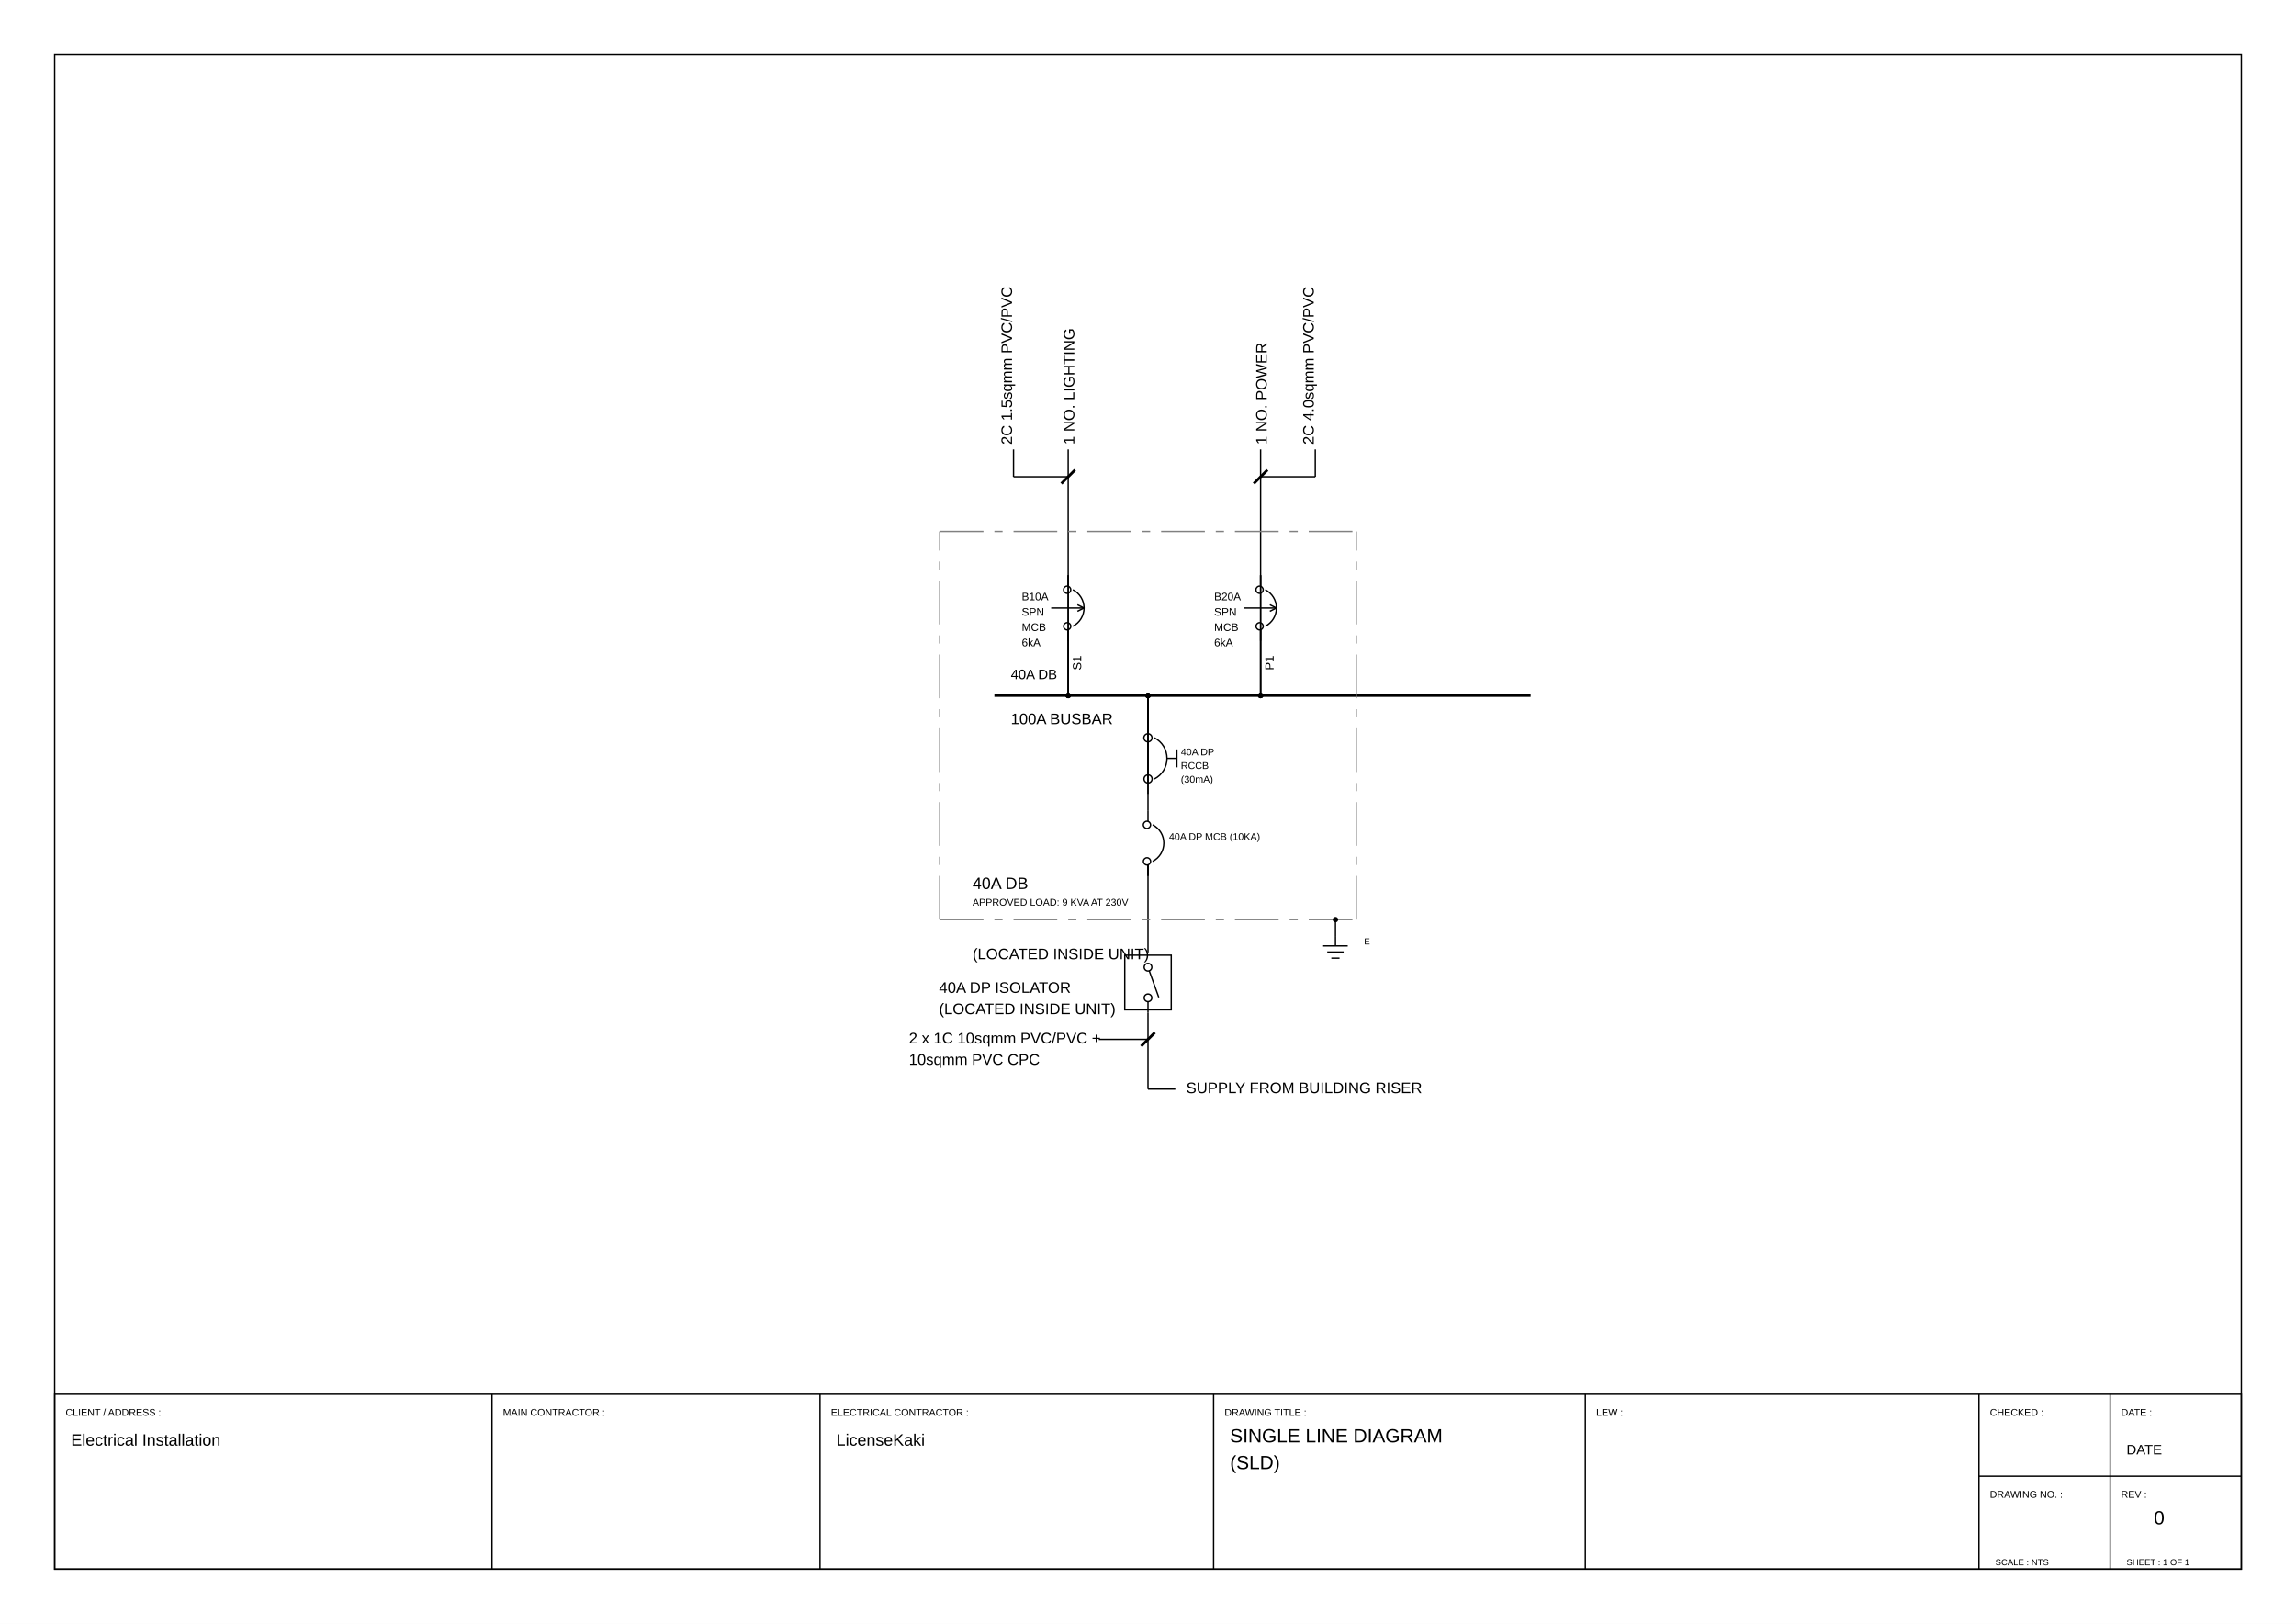
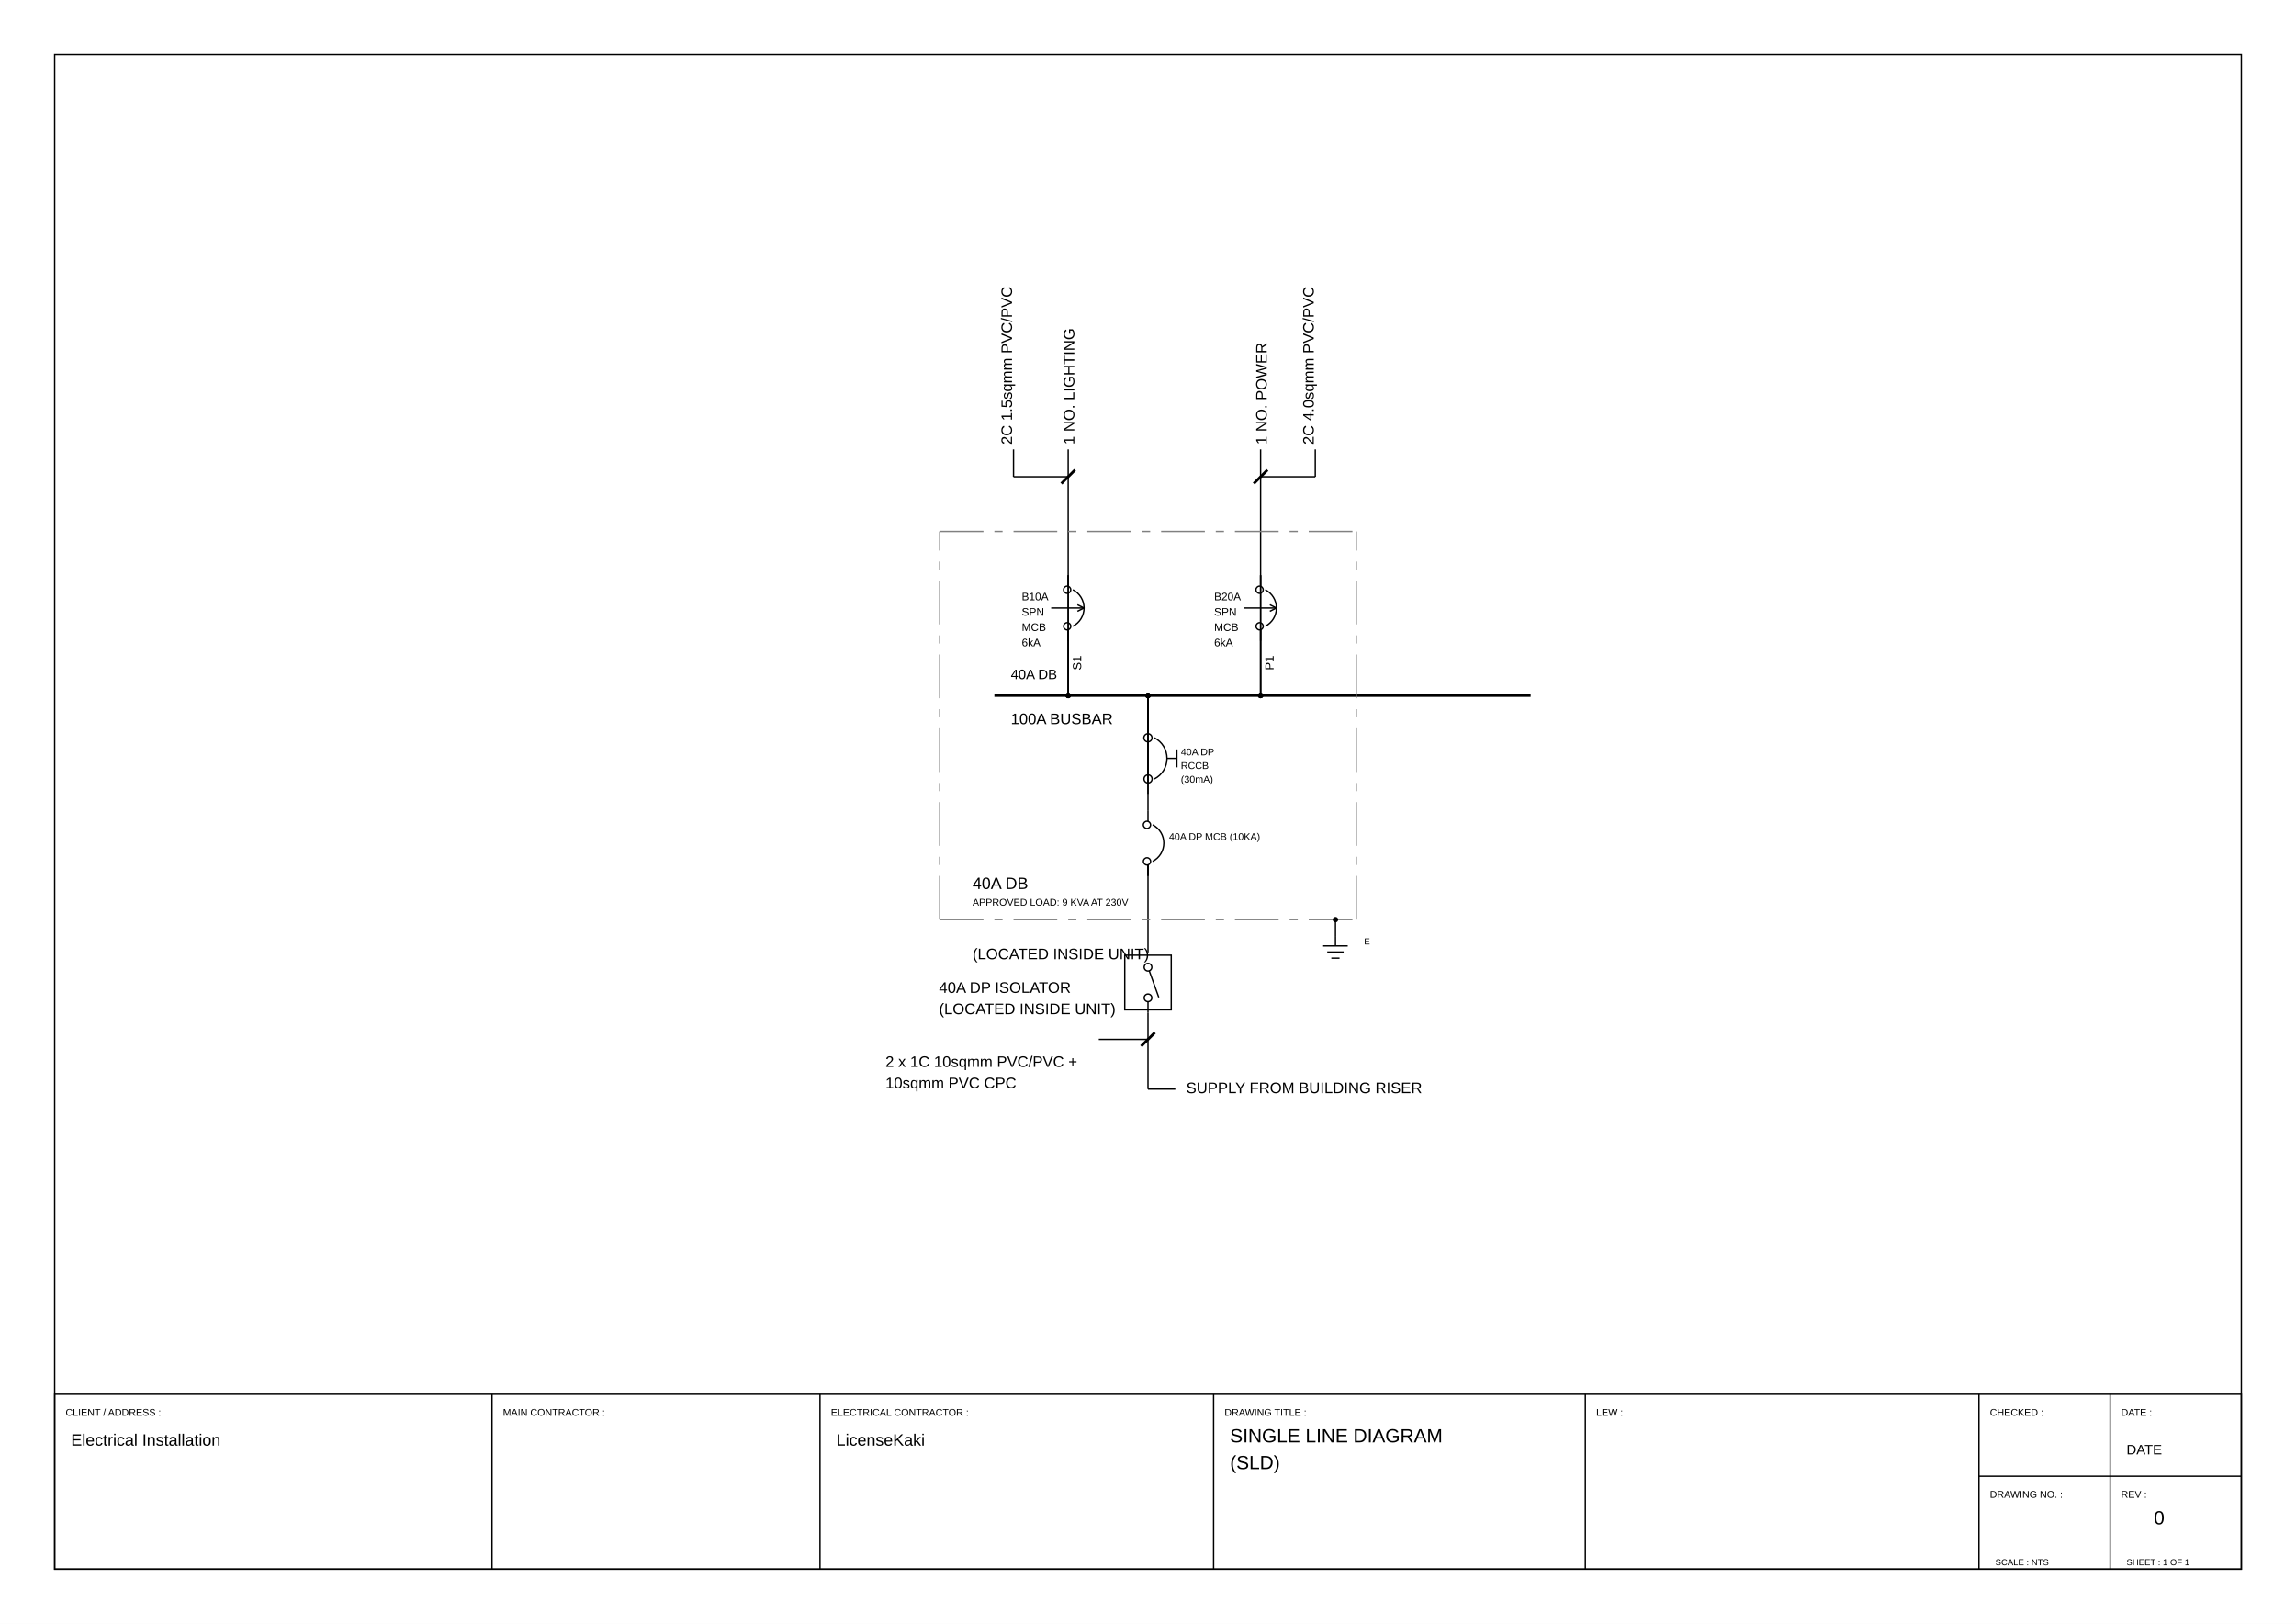
<svg xmlns="http://www.w3.org/2000/svg" viewBox="0 0 420.0 297.0" width="420.0mm" height="297.0mm">
  <rect width="420.0" height="297.0" fill="white" />
  <polygon points="10.00,287.00 410.00,287.00 410.00,10.00 10.00,10.00" stroke="#000000" stroke-width="0.25" fill="none" />
  <polygon points="10.00,287.00 410.00,287.00 410.00,255.00 10.00,255.00" stroke="#000000" stroke-width="0.25" fill="none" />
  <line x1="90.00" y1="255.00" x2="90.00" y2="287.00" stroke="#000000" stroke-width="0.25" fill="none" />
  <line x1="150.00" y1="255.00" x2="150.00" y2="287.00" stroke="#000000" stroke-width="0.25" fill="none" />
  <line x1="222.00" y1="255.00" x2="222.00" y2="287.00" stroke="#000000" stroke-width="0.25" fill="none" />
  <line x1="290.00" y1="255.00" x2="290.00" y2="287.00" stroke="#000000" stroke-width="0.25" fill="none" />
  <line x1="362.00" y1="255.00" x2="362.00" y2="287.00" stroke="#000000" stroke-width="0.25" fill="none" />
  <line x1="362.00" y1="270.00" x2="410.00" y2="270.00" stroke="#000000" stroke-width="0.25" fill="none" />
  <line x1="386.00" y1="255.00" x2="386.00" y2="287.00" stroke="#000000" stroke-width="0.25" fill="none" />
  <text x="12.00" y="258.94" font-family="Arial, Helvetica, sans-serif" font-size="1.8" fill="#000000">CLIENT / ADDRESS :</text>
  <text x="92.00" y="258.94" font-family="Arial, Helvetica, sans-serif" font-size="1.8" fill="#000000">MAIN CONTRACTOR :</text>
  <text x="152.00" y="258.94" font-family="Arial, Helvetica, sans-serif" font-size="1.8" fill="#000000">ELECTRICAL CONTRACTOR :</text>
  <text x="224.00" y="258.94" font-family="Arial, Helvetica, sans-serif" font-size="1.8" fill="#000000">DRAWING TITLE :</text>
  <text x="292.00" y="258.94" font-family="Arial, Helvetica, sans-serif" font-size="1.8" fill="#000000">LEW :</text>
  <text x="364.00" y="258.94" font-family="Arial, Helvetica, sans-serif" font-size="1.8" fill="#000000">CHECKED :</text>
  <text x="388.00" y="258.94" font-family="Arial, Helvetica, sans-serif" font-size="1.8" fill="#000000">DATE :</text>
  <text x="364.00" y="273.94" font-family="Arial, Helvetica, sans-serif" font-size="1.8" fill="#000000">DRAWING NO. :</text>
  <text x="388.00" y="273.94" font-family="Arial, Helvetica, sans-serif" font-size="1.8" fill="#000000">REV :</text>
  <text x="217.00" y="199.94" font-family="Arial, Helvetica, sans-serif" font-size="2.8" fill="#000000">SUPPLY FROM BUILDING RISER</text>
-   <text x="166.26" y="190.84" font-family="Arial, Helvetica, sans-serif" font-size="2.8" fill="#000000">
-     <tspan x="166.26">2 x 1C 10sqmm PVC/PVC +</tspan>
-     <tspan x="166.26" dy="3.9">10sqmm PVC CPC</tspan>
-   </text>
  <circle cx="210.00" cy="182.50" r="0.70" stroke="#000000" stroke-width="0.25" fill="none" />
  <circle cx="210.00" cy="176.90" r="0.70" stroke="#000000" stroke-width="0.25" fill="none" />
  <polyline points="210.23,177.56 211.97,182.41" stroke="#000000" stroke-width="0.25" fill="none" />
  <polygon points="205.75,184.70 214.25,184.70 214.25,174.70 205.75,174.70" stroke="#000000" stroke-width="0.25" fill="none" />
  <text x="171.77" y="181.59" font-family="Arial, Helvetica, sans-serif" font-size="2.8" fill="#000000">
    <tspan x="171.77">40A DP ISOLATOR</tspan>
    <tspan x="171.77" dy="3.9">(LOCATED INSIDE UNIT)</tspan>
  </text>
  <path d="M 210.85,157.54 A 3.75,3.75 0 0,0 210.85,150.86" stroke="#000000" stroke-width="0.25" fill="none" />
  <circle cx="209.81" cy="150.86" r="0.66" stroke="#000000" stroke-width="0.25" fill="none" />
  <circle cx="209.82" cy="157.54" r="0.66" stroke="#000000" stroke-width="0.25" fill="none" />
  <line x1="210.00" y1="158.20" x2="210.00" y2="160.20" stroke="#000000" stroke-width="0.25" fill="none" />
  <line x1="210.00" y1="150.20" x2="210.00" y2="148.20" stroke="#000000" stroke-width="0.25" fill="none" />
  <text x="213.85" y="153.64" font-family="Arial, Helvetica, sans-serif" font-size="1.8" fill="#000000">40A DP MCB (10KA)</text>
  <path d="M 211.17,142.46 A 4.22,4.22 0 0,0 211.17,134.94" stroke="#000000" stroke-width="0.25" fill="none" />
  <circle cx="209.99" cy="134.94" r="0.74" stroke="#000000" stroke-width="0.25" fill="none" />
  <circle cx="210.01" cy="142.46" r="0.74" stroke="#000000" stroke-width="0.25" fill="none" />
  <line x1="213.47" y1="138.70" x2="215.28" y2="138.70" stroke="#000000" stroke-width="0.25" fill="none" />
  <line x1="215.28" y1="140.34" x2="215.28" y2="137.06" stroke="#000000" stroke-width="0.25" fill="none" />
  <line x1="210.00" y1="143.20" x2="210.00" y2="145.20" stroke="#000000" stroke-width="0.25" fill="none" />
  <line x1="210.00" y1="134.20" x2="210.00" y2="132.20" stroke="#000000" stroke-width="0.25" fill="none" />
  <text x="216.01" y="138.14" font-family="Arial, Helvetica, sans-serif" font-size="1.8" fill="#000000">
    <tspan x="216.01">40A DP</tspan>
    <tspan x="216.01" dy="2.5">RCCB </tspan>
    <tspan x="216.01" dy="2.5">(30mA)</tspan>
  </text>
  <line x1="181.90" y1="127.20" x2="280.00" y2="127.20" stroke="#000000" stroke-width="0.50" fill="none" />
  <text x="184.90" y="124.20" font-family="Arial, Helvetica, sans-serif" font-size="2.5" fill="#000000">40A DB</text>
  <text x="184.90" y="132.44" font-family="Arial, Helvetica, sans-serif" font-size="2.8" fill="#000000">100A BUSBAR</text>
  <text x="196.90" y="123.46" font-family="Arial, Helvetica, sans-serif" font-size="2.2" fill="#000000" transform="rotate(-90.0,196.90,122.58)">S1</text>
  <path d="M 196.25,114.54 A 3.75,3.75 0 0,0 196.25,107.86" stroke="#000000" stroke-width="0.25" fill="none" />
  <circle cx="195.21" cy="107.86" r="0.66" stroke="#000000" stroke-width="0.25" fill="none" />
  <circle cx="195.22" cy="114.54" r="0.66" stroke="#000000" stroke-width="0.25" fill="none" />
  <line x1="195.40" y1="115.20" x2="195.40" y2="117.20" stroke="#000000" stroke-width="0.25" fill="none" />
  <line x1="195.40" y1="107.20" x2="195.40" y2="105.20" stroke="#000000" stroke-width="0.25" fill="none" />
  <line x1="192.29" y1="111.20" x2="198.29" y2="111.20" stroke="#000000" stroke-width="0.25" fill="none" />
  <line x1="198.29" y1="111.20" x2="197.09" y2="110.60" stroke="#000000" stroke-width="0.25" fill="none" />
  <line x1="198.29" y1="111.20" x2="197.09" y2="111.80" stroke="#000000" stroke-width="0.25" fill="none" />
  <text x="186.90" y="109.80" font-family="Arial, Helvetica, sans-serif" font-size="2.0" fill="#000000">
    <tspan x="186.90">B10A</tspan>
    <tspan x="186.90" dy="2.8">SPN</tspan>
    <tspan x="186.90" dy="2.8">MCB</tspan>
    <tspan x="186.90" dy="2.8">6kA</tspan>
  </text>
  <text x="195.40" y="82.44" font-family="Arial, Helvetica, sans-serif" font-size="2.8" fill="#000000" transform="rotate(-90.0,195.40,81.32)">1 NO. LIGHTING</text>
  <text x="232.10" y="123.46" font-family="Arial, Helvetica, sans-serif" font-size="2.2" fill="#000000" transform="rotate(-90.0,232.10,122.58)">P1</text>
  <path d="M 231.45,114.54 A 3.75,3.75 0 0,0 231.45,107.86" stroke="#000000" stroke-width="0.25" fill="none" />
  <circle cx="230.41" cy="107.86" r="0.66" stroke="#000000" stroke-width="0.25" fill="none" />
  <circle cx="230.42" cy="114.54" r="0.66" stroke="#000000" stroke-width="0.25" fill="none" />
  <line x1="230.60" y1="115.20" x2="230.60" y2="117.20" stroke="#000000" stroke-width="0.25" fill="none" />
  <line x1="230.60" y1="107.20" x2="230.60" y2="105.20" stroke="#000000" stroke-width="0.25" fill="none" />
  <line x1="227.49" y1="111.20" x2="233.49" y2="111.20" stroke="#000000" stroke-width="0.25" fill="none" />
  <line x1="233.49" y1="111.20" x2="232.29" y2="110.60" stroke="#000000" stroke-width="0.25" fill="none" />
  <line x1="233.49" y1="111.20" x2="232.29" y2="111.80" stroke="#000000" stroke-width="0.25" fill="none" />
  <text x="222.10" y="109.80" font-family="Arial, Helvetica, sans-serif" font-size="2.0" fill="#000000">
    <tspan x="222.10">B20A</tspan>
    <tspan x="222.10" dy="2.8">SPN</tspan>
    <tspan x="222.10" dy="2.8">MCB</tspan>
    <tspan x="222.10" dy="2.8">6kA</tspan>
  </text>
  <text x="230.60" y="82.44" font-family="Arial, Helvetica, sans-serif" font-size="2.8" fill="#000000" transform="rotate(-90.0,230.60,81.32)">1 NO. POWER</text>
  <text x="184.00" y="82.44" font-family="Arial, Helvetica, sans-serif" font-size="2.8" fill="#000000" transform="rotate(-90.0,184.00,81.32)">2C 1.5sqmm PVC/PVC</text>
  <text x="239.20" y="82.44" font-family="Arial, Helvetica, sans-serif" font-size="2.8" fill="#000000" transform="rotate(-90.0,239.20,81.32)">2C 4.0sqmm PVC/PVC</text>
  <text x="177.90" y="162.60" font-family="Arial, Helvetica, sans-serif" font-size="3.0" fill="#000000">40A DB</text>
  <text x="177.90" y="165.64" font-family="Arial, Helvetica, sans-serif" font-size="1.8" fill="#000000">APPROVED LOAD: 9 KVA AT 230V</text>
  <text x="177.90" y="175.44" font-family="Arial, Helvetica, sans-serif" font-size="2.8" fill="#000000">(LOCATED INSIDE UNIT)</text>
  <line x1="244.29" y1="171.20" x2="244.29" y2="173.00" stroke="#000000" stroke-width="0.25" fill="none" />
  <line x1="242.04" y1="173.00" x2="246.54" y2="173.00" stroke="#000000" stroke-width="0.25" fill="none" />
  <line x1="242.79" y1="174.12" x2="245.79" y2="174.12" stroke="#000000" stroke-width="0.25" fill="none" />
  <line x1="243.54" y1="175.25" x2="245.04" y2="175.25" stroke="#000000" stroke-width="0.25" fill="none" />
  <text x="249.54" y="172.73" font-family="Arial, Helvetica, sans-serif" font-size="1.6" fill="#000000">E</text>
+   <text x="161.97" y="195.14" font-family="Arial, Helvetica, sans-serif" font-size="2.8" fill="#000000">
+     <tspan x="161.97">2 x 1C 10sqmm PVC/PVC +</tspan>
+     <tspan x="161.97" dy="3.9">10sqmm PVC CPC</tspan>
+   </text>
  <line x1="210.00" y1="199.20" x2="215.00" y2="199.20" stroke="#000000" stroke-width="0.25" fill="none" />
  <line x1="210.00" y1="199.20" x2="210.00" y2="185.20" stroke="#000000" stroke-width="0.25" fill="none" />
  <line x1="210.00" y1="185.20" x2="210.00" y2="183.20" stroke="#000000" stroke-width="0.25" fill="none" />
  <line x1="210.00" y1="174.20" x2="210.00" y2="172.20" stroke="#000000" stroke-width="0.25" fill="none" />
  <line x1="210.00" y1="172.20" x2="210.00" y2="158.20" stroke="#000000" stroke-width="0.25" fill="none" />
  <line x1="210.00" y1="160.20" x2="210.00" y2="158.20" stroke="#000000" stroke-width="0.25" fill="none" />
  <line x1="210.00" y1="127.20" x2="210.00" y2="148.20" stroke="#000000" stroke-width="0.25" fill="none" />
  <line x1="210.00" y1="127.20" x2="210.00" y2="143.20" stroke="#000000" stroke-width="0.25" fill="none" />
  <line x1="210.00" y1="127.20" x2="210.00" y2="143.20" stroke="#000000" stroke-width="0.25" fill="none" />
  <line x1="210.00" y1="127.20" x2="210.00" y2="132.20" stroke="#000000" stroke-width="0.25" fill="none" />
  <line x1="210.00" y1="132.20" x2="210.00" y2="127.20" stroke="#000000" stroke-width="0.25" fill="none" />
  <line x1="195.40" y1="127.20" x2="195.40" y2="115.20" stroke="#000000" stroke-width="0.25" fill="none" />
  <line x1="195.40" y1="127.20" x2="195.40" y2="105.20" stroke="#000000" stroke-width="0.25" fill="none" />
  <line x1="195.40" y1="127.20" x2="195.40" y2="82.20" stroke="#000000" stroke-width="0.25" fill="none" />
  <line x1="230.60" y1="127.20" x2="230.60" y2="115.20" stroke="#000000" stroke-width="0.25" fill="none" />
  <line x1="230.60" y1="127.20" x2="230.60" y2="105.20" stroke="#000000" stroke-width="0.25" fill="none" />
  <line x1="230.60" y1="127.20" x2="230.60" y2="82.20" stroke="#000000" stroke-width="0.25" fill="none" />
  <line x1="185.40" y1="87.20" x2="185.40" y2="82.20" stroke="#000000" stroke-width="0.25" fill="none" />
  <line x1="240.60" y1="87.20" x2="240.60" y2="82.20" stroke="#000000" stroke-width="0.25" fill="none" />
  <line x1="244.29" y1="168.20" x2="244.29" y2="171.20" stroke="#000000" stroke-width="0.25" fill="none" />
  <line x1="208.75" y1="191.35" x2="211.25" y2="188.85" stroke="#000000" stroke-width="0.50" fill="none" />
  <line x1="194.15" y1="88.45" x2="196.65" y2="85.95" stroke="#000000" stroke-width="0.50" fill="none" />
  <line x1="229.35" y1="88.45" x2="231.85" y2="85.95" stroke="#000000" stroke-width="0.50" fill="none" />
  <line x1="210.00" y1="190.10" x2="201.00" y2="190.10" stroke="#000000" stroke-width="0.25" fill="none" />
  <line x1="185.40" y1="87.20" x2="195.40" y2="87.20" stroke="#000000" stroke-width="0.25" fill="none" />
  <line x1="230.60" y1="87.20" x2="240.60" y2="87.20" stroke="#000000" stroke-width="0.25" fill="none" />
  <line x1="171.90" y1="168.20" x2="179.90" y2="168.20" stroke="#808080" stroke-width="0.25" fill="none" />
  <line x1="181.90" y1="168.20" x2="183.40" y2="168.20" stroke="#808080" stroke-width="0.25" fill="none" />
  <line x1="185.40" y1="168.20" x2="193.40" y2="168.20" stroke="#808080" stroke-width="0.25" fill="none" />
  <line x1="195.40" y1="168.20" x2="196.90" y2="168.20" stroke="#808080" stroke-width="0.25" fill="none" />
  <line x1="198.90" y1="168.20" x2="206.90" y2="168.20" stroke="#808080" stroke-width="0.25" fill="none" />
  <line x1="208.90" y1="168.20" x2="210.40" y2="168.20" stroke="#808080" stroke-width="0.25" fill="none" />
  <line x1="212.40" y1="168.20" x2="220.40" y2="168.20" stroke="#808080" stroke-width="0.25" fill="none" />
  <line x1="222.40" y1="168.20" x2="223.90" y2="168.20" stroke="#808080" stroke-width="0.25" fill="none" />
  <line x1="225.90" y1="168.20" x2="233.90" y2="168.20" stroke="#808080" stroke-width="0.25" fill="none" />
  <line x1="235.90" y1="168.20" x2="237.40" y2="168.20" stroke="#808080" stroke-width="0.25" fill="none" />
  <line x1="239.40" y1="168.20" x2="247.40" y2="168.20" stroke="#808080" stroke-width="0.25" fill="none" />
  <line x1="171.90" y1="97.20" x2="179.90" y2="97.20" stroke="#808080" stroke-width="0.25" fill="none" />
  <line x1="181.90" y1="97.20" x2="183.40" y2="97.20" stroke="#808080" stroke-width="0.25" fill="none" />
  <line x1="185.40" y1="97.20" x2="193.40" y2="97.20" stroke="#808080" stroke-width="0.25" fill="none" />
  <line x1="195.40" y1="97.20" x2="196.90" y2="97.20" stroke="#808080" stroke-width="0.25" fill="none" />
  <line x1="198.90" y1="97.20" x2="206.90" y2="97.20" stroke="#808080" stroke-width="0.25" fill="none" />
  <line x1="208.90" y1="97.20" x2="210.40" y2="97.20" stroke="#808080" stroke-width="0.25" fill="none" />
  <line x1="212.40" y1="97.20" x2="220.40" y2="97.20" stroke="#808080" stroke-width="0.25" fill="none" />
  <line x1="222.40" y1="97.20" x2="223.90" y2="97.20" stroke="#808080" stroke-width="0.25" fill="none" />
  <line x1="225.90" y1="97.20" x2="233.90" y2="97.20" stroke="#808080" stroke-width="0.25" fill="none" />
  <line x1="235.90" y1="97.20" x2="237.40" y2="97.20" stroke="#808080" stroke-width="0.25" fill="none" />
  <line x1="239.40" y1="97.20" x2="247.40" y2="97.20" stroke="#808080" stroke-width="0.25" fill="none" />
  <line x1="171.90" y1="168.20" x2="171.90" y2="160.20" stroke="#808080" stroke-width="0.25" fill="none" />
  <line x1="171.90" y1="158.20" x2="171.90" y2="156.70" stroke="#808080" stroke-width="0.25" fill="none" />
  <line x1="171.90" y1="154.70" x2="171.90" y2="146.70" stroke="#808080" stroke-width="0.25" fill="none" />
  <line x1="171.90" y1="144.70" x2="171.90" y2="143.20" stroke="#808080" stroke-width="0.25" fill="none" />
  <line x1="171.90" y1="141.20" x2="171.90" y2="133.20" stroke="#808080" stroke-width="0.25" fill="none" />
  <line x1="171.90" y1="131.20" x2="171.90" y2="129.70" stroke="#808080" stroke-width="0.25" fill="none" />
  <line x1="171.90" y1="127.70" x2="171.90" y2="119.70" stroke="#808080" stroke-width="0.25" fill="none" />
  <line x1="171.90" y1="117.70" x2="171.90" y2="116.20" stroke="#808080" stroke-width="0.25" fill="none" />
  <line x1="171.90" y1="114.20" x2="171.90" y2="106.20" stroke="#808080" stroke-width="0.25" fill="none" />
  <line x1="171.90" y1="104.20" x2="171.90" y2="102.70" stroke="#808080" stroke-width="0.25" fill="none" />
  <line x1="171.90" y1="100.70" x2="171.90" y2="97.20" stroke="#808080" stroke-width="0.25" fill="none" />
  <line x1="248.10" y1="168.20" x2="248.10" y2="160.20" stroke="#808080" stroke-width="0.25" fill="none" />
  <line x1="248.10" y1="158.20" x2="248.10" y2="156.70" stroke="#808080" stroke-width="0.25" fill="none" />
  <line x1="248.10" y1="154.70" x2="248.10" y2="146.70" stroke="#808080" stroke-width="0.25" fill="none" />
  <line x1="248.10" y1="144.70" x2="248.10" y2="143.20" stroke="#808080" stroke-width="0.25" fill="none" />
  <line x1="248.10" y1="141.20" x2="248.10" y2="133.20" stroke="#808080" stroke-width="0.25" fill="none" />
  <line x1="248.10" y1="131.20" x2="248.10" y2="129.70" stroke="#808080" stroke-width="0.25" fill="none" />
  <line x1="248.10" y1="127.70" x2="248.10" y2="119.70" stroke="#808080" stroke-width="0.25" fill="none" />
  <line x1="248.10" y1="117.70" x2="248.10" y2="116.20" stroke="#808080" stroke-width="0.25" fill="none" />
  <line x1="248.10" y1="114.20" x2="248.10" y2="106.20" stroke="#808080" stroke-width="0.25" fill="none" />
  <line x1="248.10" y1="104.20" x2="248.10" y2="102.70" stroke="#808080" stroke-width="0.25" fill="none" />
  <line x1="248.10" y1="100.70" x2="248.10" y2="97.20" stroke="#808080" stroke-width="0.25" fill="none" />
  <circle cx="195.40" cy="127.20" r="0.50" fill="rgb(0,0,0)" stroke="none" />
  <circle cx="230.60" cy="127.20" r="0.50" fill="rgb(0,0,0)" stroke="none" />
  <circle cx="244.29" cy="168.20" r="0.50" fill="rgb(0,0,0)" stroke="none" />
  <circle cx="210.00" cy="127.20" r="0.50" fill="rgb(0,0,0)" stroke="none" />
  <circle cx="210.00" cy="127.20" r="0.50" fill="rgb(0,0,0)" stroke="none" />
  <circle cx="210.00" cy="127.20" r="0.50" fill="rgb(0,0,0)" stroke="none" />
  <circle cx="210.00" cy="127.20" r="0.50" fill="rgb(0,0,0)" stroke="none" />
  <circle cx="195.40" cy="127.20" r="0.50" fill="rgb(0,0,0)" stroke="none" />
  <circle cx="195.40" cy="127.20" r="0.50" fill="rgb(0,0,0)" stroke="none" />
  <circle cx="230.60" cy="127.20" r="0.50" fill="rgb(0,0,0)" stroke="none" />
  <circle cx="230.60" cy="127.20" r="0.50" fill="rgb(0,0,0)" stroke="none" />
  <text x="13.00" y="264.40" font-family="Arial, Helvetica, sans-serif" font-size="3.0" fill="#000000">Electrical Installation</text>
  <text x="153.00" y="264.40" font-family="Arial, Helvetica, sans-serif" font-size="3.0" fill="#000000">LicenseKaki</text>
  <text x="225.00" y="263.80" font-family="Arial, Helvetica, sans-serif" font-size="3.5" fill="#000000">
    <tspan x="225.00">SINGLE LINE DIAGRAM</tspan>
    <tspan x="225.00" dy="4.9">(SLD)</tspan>
  </text>
  <text x="389.00" y="266.00" font-family="Arial, Helvetica, sans-serif" font-size="2.5" fill="#000000">DATE</text>
  <text x="365.00" y="278.00" font-family="Arial, Helvetica, sans-serif" font-size="2.5" fill="#000000" />
  <text x="394.00" y="278.80" font-family="Arial, Helvetica, sans-serif" font-size="3.5" fill="#000000">0</text>
  <text x="365.00" y="286.28" font-family="Arial, Helvetica, sans-serif" font-size="1.6" fill="#000000">SCALE : NTS</text>
  <text x="389.00" y="286.28" font-family="Arial, Helvetica, sans-serif" font-size="1.6" fill="#000000">SHEET : 1 OF 1</text>
</svg>
